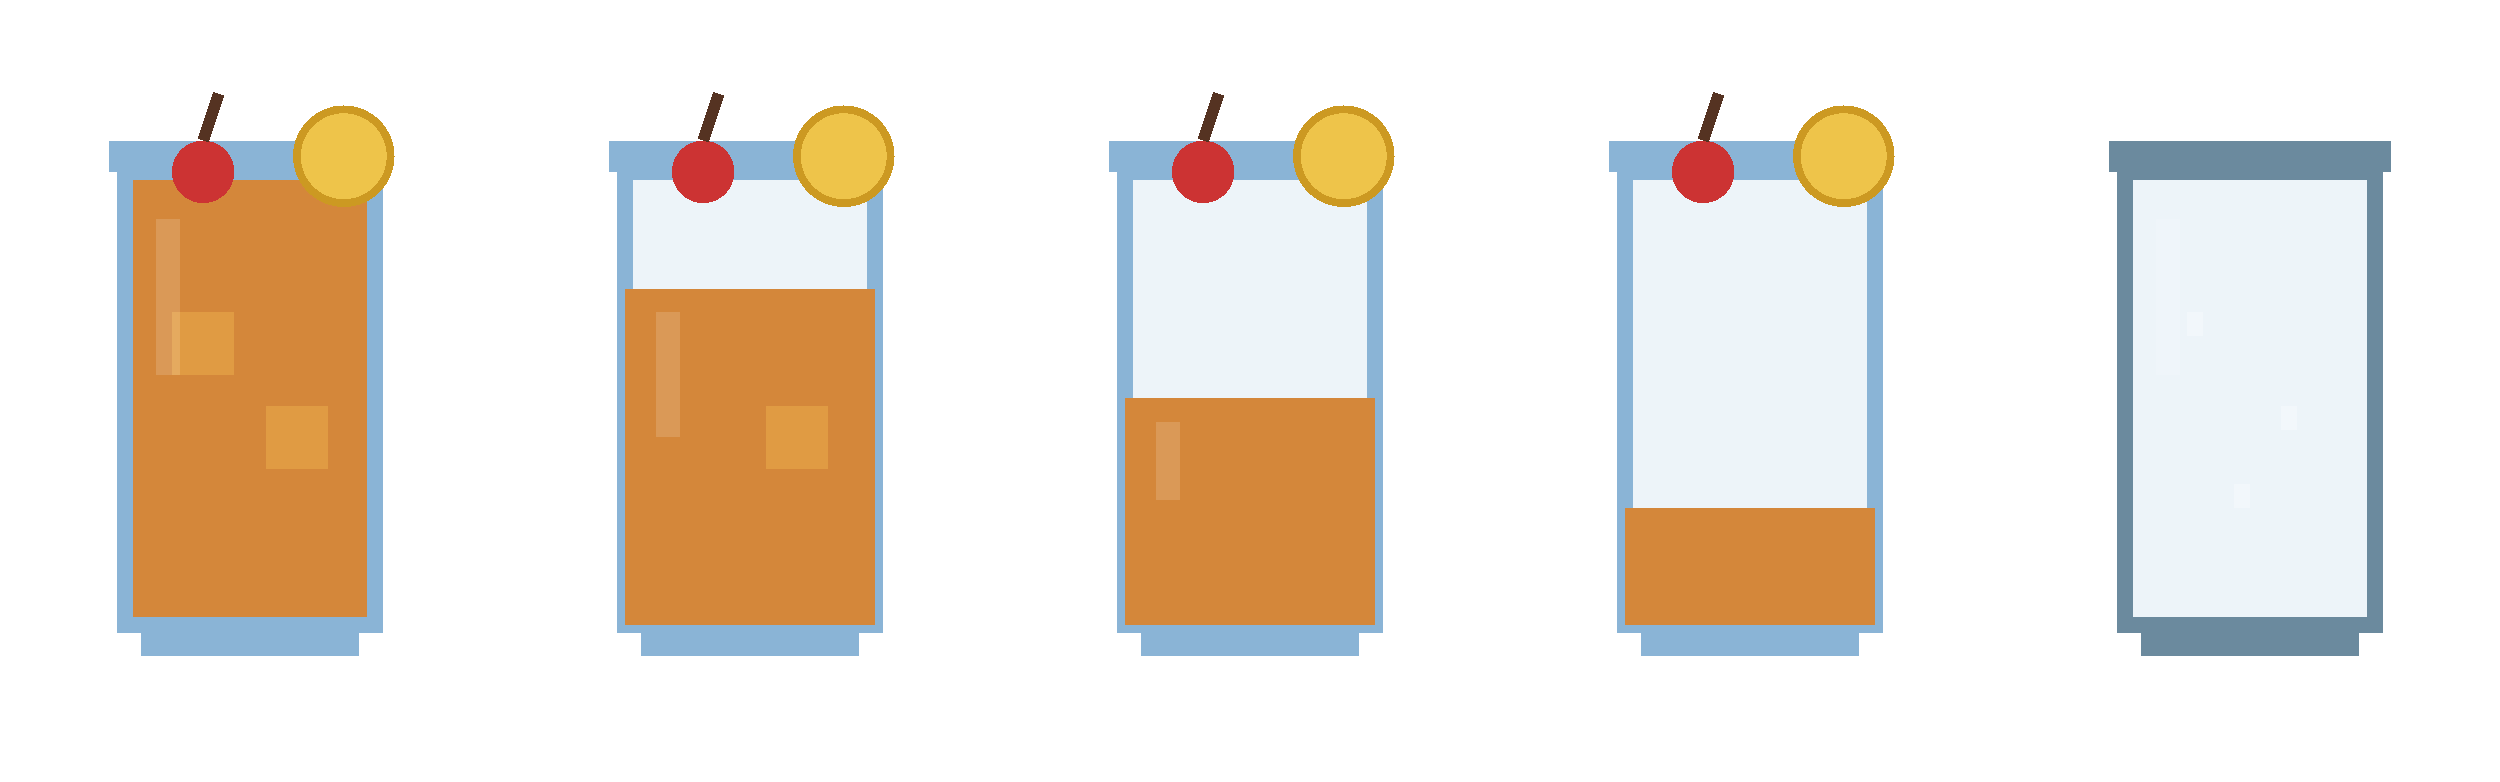
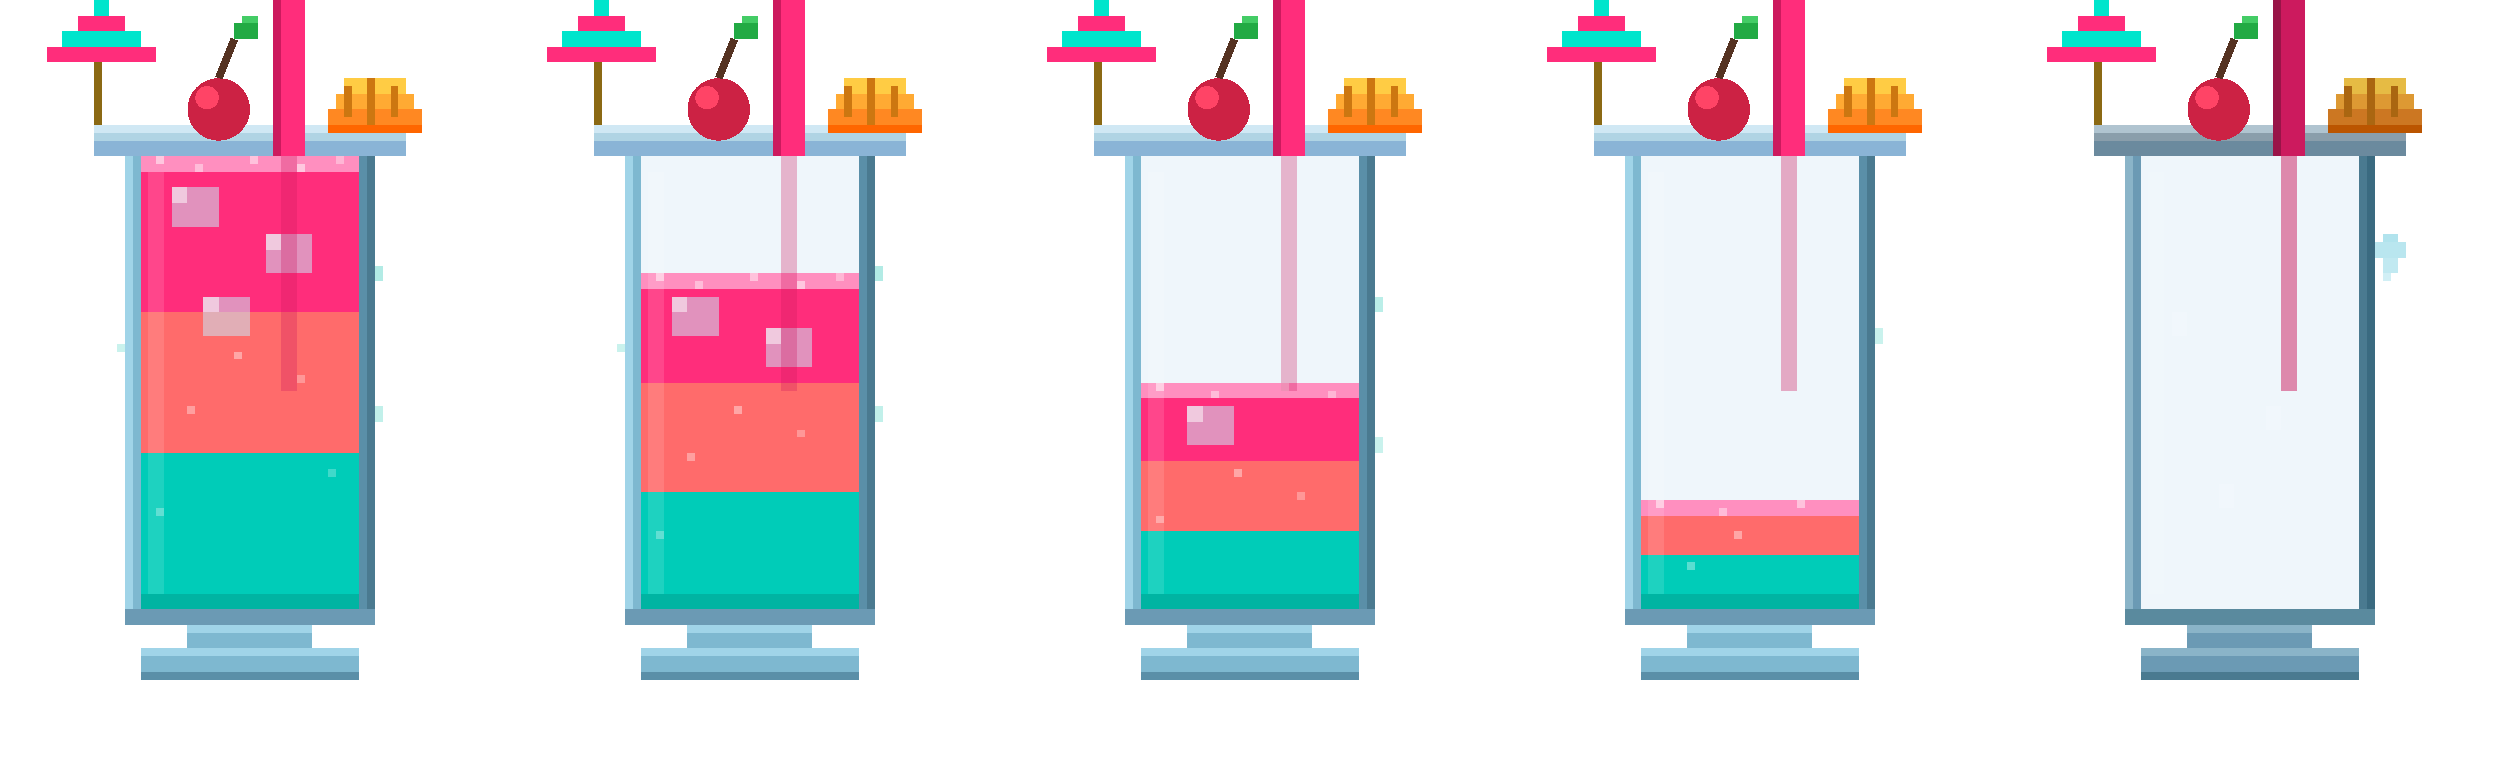
<svg xmlns="http://www.w3.org/2000/svg" viewBox="0 0 320 100" shape-rendering="crispEdges">
-   <rect x="16" y="22" width="32" height="58" fill="#d4873a" stroke="#8ab4d6" stroke-width="2" />
-   <rect x="14" y="18" width="36" height="4" fill="#8ab4d6" />
-   <rect x="18" y="80" width="28" height="4" fill="#8ab4d6" />
-   <rect x="22" y="40" width="8" height="8" fill="#e8a94a" opacity="0.6" />
-   <rect x="34" y="52" width="8" height="8" fill="#e8a94a" opacity="0.6" />
-   <circle cx="26" cy="22" r="4" fill="#cc3333" />
-   <line x1="26" y1="18" x2="28" y2="12" stroke="#553322" stroke-width="1.5" />
-   <circle cx="44" cy="20" r="6" fill="#eec44a" stroke="#cc9922" stroke-width="1" />
-   <rect x="20" y="28" width="3" height="20" fill="rgba(255,255,255,0.15)" />
-   <rect x="80" y="22" width="32" height="58" fill="rgba(138,180,214,0.15)" stroke="#8ab4d6" stroke-width="2" />
-   <rect x="80" y="37" width="32" height="43" fill="#d4873a" />
-   <rect x="78" y="18" width="36" height="4" fill="#8ab4d6" />
-   <rect x="82" y="80" width="28" height="4" fill="#8ab4d6" />
-   <rect x="98" y="52" width="8" height="8" fill="#e8a94a" opacity="0.6" />
-   <circle cx="90" cy="22" r="4" fill="#cc3333" />
-   <line x1="90" y1="18" x2="92" y2="12" stroke="#553322" stroke-width="1.5" />
-   <circle cx="108" cy="20" r="6" fill="#eec44a" stroke="#cc9922" stroke-width="1" />
-   <rect x="84" y="40" width="3" height="16" fill="rgba(255,255,255,0.15)" />
-   <rect x="144" y="22" width="32" height="58" fill="rgba(138,180,214,0.15)" stroke="#8ab4d6" stroke-width="2" />
-   <rect x="144" y="51" width="32" height="29" fill="#d4873a" />
-   <rect x="142" y="18" width="36" height="4" fill="#8ab4d6" />
-   <rect x="146" y="80" width="28" height="4" fill="#8ab4d6" />
-   <circle cx="154" cy="22" r="4" fill="#cc3333" />
-   <line x1="154" y1="18" x2="156" y2="12" stroke="#553322" stroke-width="1.5" />
-   <circle cx="172" cy="20" r="6" fill="#eec44a" stroke="#cc9922" stroke-width="1" />
-   <rect x="148" y="54" width="3" height="10" fill="rgba(255,255,255,0.15)" />
-   <rect x="208" y="22" width="32" height="58" fill="rgba(138,180,214,0.15)" stroke="#8ab4d6" stroke-width="2" />
-   <rect x="208" y="65" width="32" height="15" fill="#d4873a" />
-   <rect x="206" y="18" width="36" height="4" fill="#8ab4d6" />
-   <rect x="210" y="80" width="28" height="4" fill="#8ab4d6" />
-   <circle cx="218" cy="22" r="4" fill="#cc3333" />
-   <line x1="218" y1="18" x2="220" y2="12" stroke="#553322" stroke-width="1.5" />
-   <circle cx="236" cy="20" r="6" fill="#eec44a" stroke="#cc9922" stroke-width="1" />
-   <rect x="272" y="22" width="32" height="58" fill="rgba(138,180,214,0.15)" stroke="#6b8a9e" stroke-width="2" />
-   <rect x="270" y="18" width="36" height="4" fill="#6b8a9e" />
-   <rect x="274" y="80" width="28" height="4" fill="#6b8a9e" />
-   <rect x="280" y="40" width="2" height="3" fill="rgba(255,255,255,0.3)" />
-   <rect x="292" y="52" width="2" height="3" fill="rgba(255,255,255,0.3)" />
-   <rect x="286" y="62" width="2" height="3" fill="rgba(255,255,255,0.3)" />
-   <rect x="276" y="28" width="3" height="20" fill="rgba(255,255,255,0.1)" />
+   <rect x="18" y="83" width="28" height="4" fill="#7eb8d0" />
+   <rect x="18" y="83" width="28" height="1" fill="#a0d4e8" />
+   <rect x="18" y="86" width="28" height="1" fill="#5a8fa8" />
+   <rect x="24" y="80" width="16" height="3" fill="#7eb8d0" />
+   <rect x="24" y="80" width="16" height="1" fill="#a0d4e8" />
+   <rect x="16" y="78" width="32" height="2" fill="#6b9ab4" />
+   <rect x="18" y="20" width="28" height="20" fill="#ff2d7b" />
+   <rect x="18" y="40" width="28" height="18" fill="#ff6b6b" />
+   <rect x="18" y="58" width="28" height="20" fill="#00ccb8" />
+   <rect x="18" y="20" width="28" height="2" fill="#ff8fbf" />
+   <rect x="20" y="20" width="1" height="1" fill="rgba(255,255,255,0.5)" />
+   <rect x="25" y="21" width="1" height="1" fill="rgba(255,255,255,0.4)" />
+   <rect x="32" y="20" width="1" height="1" fill="rgba(255,255,255,0.45)" />
+   <rect x="38" y="21" width="1" height="1" fill="rgba(255,255,255,0.5)" />
+   <rect x="43" y="20" width="1" height="1" fill="rgba(255,255,255,0.35)" />
+   <rect x="18" y="76" width="28" height="2" fill="rgba(0,0,0,0.12)" />
+   <rect x="22" y="24" width="6" height="5" fill="rgba(200,230,244,0.55)" />
+   <rect x="22" y="24" width="2" height="2" fill="rgba(255,255,255,0.5)" />
+   <rect x="34" y="30" width="6" height="5" fill="rgba(200,230,244,0.55)" />
+   <rect x="34" y="30" width="2" height="2" fill="rgba(255,255,255,0.5)" />
+   <rect x="26" y="38" width="6" height="5" fill="rgba(200,230,244,0.55)" />
+   <rect x="26" y="38" width="2" height="2" fill="rgba(255,255,255,0.5)" />
+   <rect x="30" y="45" width="1" height="1" fill="rgba(255,255,255,0.4)" />
+   <rect x="24" y="52" width="1" height="1" fill="rgba(255,255,255,0.35)" />
+   <rect x="38" y="48" width="1" height="1" fill="rgba(255,255,255,0.3)" />
+   <rect x="42" y="60" width="1" height="1" fill="rgba(255,255,255,0.25)" />
+   <rect x="20" y="65" width="1" height="1" fill="rgba(255,255,255,0.3)" />
+   <rect x="19" y="22" width="2" height="54" fill="rgba(255,255,255,0.12)" />
+   <rect x="36" y="20" width="2" height="30" fill="rgba(204,26,94,0.3)" />
+   <rect x="16" y="20" width="2" height="58" fill="#7eb8d0" />
+   <rect x="16" y="20" width="1" height="58" fill="#a0d4e8" />
+   <rect x="46" y="20" width="2" height="58" fill="#5a8fa8" />
+   <rect x="47" y="20" width="1" height="58" fill="#4a7a90" />
+   <rect x="48" y="34" width="1" height="2" fill="rgba(102,217,204,0.5)" />
+   <rect x="48" y="52" width="1" height="2" fill="rgba(102,217,204,0.4)" />
+   <rect x="15" y="44" width="1" height="1" fill="rgba(102,217,204,0.35)" />
+   <rect x="12" y="16" width="40" height="1" fill="#d0e8f4" />
+   <rect x="12" y="17" width="40" height="1" fill="#b0d4e4" />
+   <rect x="12" y="18" width="40" height="2" fill="#8ab4d6" />
+   <rect x="36" y="0" width="3" height="20" fill="#ff2d7b" />
+   <rect x="35" y="0" width="1" height="20" fill="#cc1a5e" />
+   <circle cx="28" cy="14" r="4" fill="#cc2244" />
+   <circle cx="26.5" cy="12.5" r="1.5" fill="#ff4466" />
+   <line x1="28" y1="10" x2="30" y2="5" stroke="#553322" stroke-width="1" />
+   <rect x="30" y="3" width="3" height="2" fill="#22aa44" />
+   <rect x="31" y="2" width="2" height="1" fill="#44cc66" />
+   <rect x="44" y="10" width="8" height="2" fill="#ffcc44" />
+   <rect x="43" y="12" width="10" height="2" fill="#ffaa33" />
+   <rect x="42" y="14" width="12" height="2" fill="#ff8822" />
+   <rect x="42" y="16" width="12" height="1" fill="#ff6600" />
+   <rect x="47" y="10" width="1" height="6" fill="#cc7711" />
+   <rect x="50" y="11" width="1" height="4" fill="#cc7711" />
+   <rect x="44" y="11" width="1" height="4" fill="#cc7711" />
+   <rect x="6" y="6" width="14" height="2" fill="#ff2d7b" />
+   <rect x="8" y="4" width="10" height="2" fill="#00e5cc" />
+   <rect x="10" y="2" width="6" height="2" fill="#ff2d7b" />
+   <rect x="12" y="0" width="2" height="2" fill="#00e5cc" />
+   <rect x="12" y="8" width="1" height="8" fill="#8b6914" />
+   <rect x="8" y="24" width="1" height="3" fill="rgba(255,255,255,0.8)" />
+   <rect x="7" y="25" width="3" height="1" fill="rgba(255,255,255,0.8)" />
+   <rect x="82" y="83" width="28" height="4" fill="#7eb8d0" />
+   <rect x="82" y="83" width="28" height="1" fill="#a0d4e8" />
+   <rect x="82" y="86" width="28" height="1" fill="#5a8fa8" />
+   <rect x="88" y="80" width="16" height="3" fill="#7eb8d0" />
+   <rect x="88" y="80" width="16" height="1" fill="#a0d4e8" />
+   <rect x="80" y="78" width="32" height="2" fill="#6b9ab4" />
+   <rect x="82" y="20" width="28" height="15" fill="rgba(120,180,220,0.12)" />
+   <rect x="82" y="35" width="28" height="14" fill="#ff2d7b" />
+   <rect x="82" y="49" width="28" height="14" fill="#ff6b6b" />
+   <rect x="82" y="63" width="28" height="15" fill="#00ccb8" />
+   <rect x="82" y="35" width="28" height="2" fill="#ff8fbf" />
+   <rect x="84" y="35" width="1" height="1" fill="rgba(255,255,255,0.5)" />
+   <rect x="89" y="36" width="1" height="1" fill="rgba(255,255,255,0.4)" />
+   <rect x="96" y="35" width="1" height="1" fill="rgba(255,255,255,0.45)" />
+   <rect x="102" y="36" width="1" height="1" fill="rgba(255,255,255,0.5)" />
+   <rect x="107" y="35" width="1" height="1" fill="rgba(255,255,255,0.35)" />
+   <rect x="82" y="76" width="28" height="2" fill="rgba(0,0,0,0.12)" />
+   <rect x="86" y="38" width="6" height="5" fill="rgba(200,230,244,0.55)" />
+   <rect x="86" y="38" width="2" height="2" fill="rgba(255,255,255,0.5)" />
+   <rect x="98" y="42" width="6" height="5" fill="rgba(200,230,244,0.55)" />
+   <rect x="98" y="42" width="2" height="2" fill="rgba(255,255,255,0.5)" />
+   <rect x="94" y="52" width="1" height="1" fill="rgba(255,255,255,0.4)" />
+   <rect x="88" y="58" width="1" height="1" fill="rgba(255,255,255,0.35)" />
+   <rect x="102" y="55" width="1" height="1" fill="rgba(255,255,255,0.3)" />
+   <rect x="84" y="68" width="1" height="1" fill="rgba(255,255,255,0.3)" />
+   <rect x="83" y="22" width="2" height="54" fill="rgba(255,255,255,0.12)" />
+   <rect x="100" y="20" width="2" height="30" fill="rgba(204,26,94,0.3)" />
+   <rect x="80" y="20" width="2" height="58" fill="#7eb8d0" />
+   <rect x="80" y="20" width="1" height="58" fill="#a0d4e8" />
+   <rect x="110" y="20" width="2" height="58" fill="#5a8fa8" />
+   <rect x="111" y="20" width="1" height="58" fill="#4a7a90" />
+   <rect x="112" y="34" width="1" height="2" fill="rgba(102,217,204,0.5)" />
+   <rect x="112" y="52" width="1" height="2" fill="rgba(102,217,204,0.4)" />
+   <rect x="79" y="44" width="1" height="1" fill="rgba(102,217,204,0.35)" />
+   <rect x="76" y="16" width="40" height="1" fill="#d0e8f4" />
+   <rect x="76" y="17" width="40" height="1" fill="#b0d4e4" />
+   <rect x="76" y="18" width="40" height="2" fill="#8ab4d6" />
+   <rect x="100" y="0" width="3" height="20" fill="#ff2d7b" />
+   <rect x="99" y="0" width="1" height="20" fill="#cc1a5e" />
+   <circle cx="92" cy="14" r="4" fill="#cc2244" />
+   <circle cx="90.5" cy="12.5" r="1.5" fill="#ff4466" />
+   <line x1="92" y1="10" x2="94" y2="5" stroke="#553322" stroke-width="1" />
+   <rect x="94" y="3" width="3" height="2" fill="#22aa44" />
+   <rect x="95" y="2" width="2" height="1" fill="#44cc66" />
+   <rect x="108" y="10" width="8" height="2" fill="#ffcc44" />
+   <rect x="107" y="12" width="10" height="2" fill="#ffaa33" />
+   <rect x="106" y="14" width="12" height="2" fill="#ff8822" />
+   <rect x="106" y="16" width="12" height="1" fill="#ff6600" />
+   <rect x="111" y="10" width="1" height="6" fill="#cc7711" />
+   <rect x="114" y="11" width="1" height="4" fill="#cc7711" />
+   <rect x="108" y="11" width="1" height="4" fill="#cc7711" />
+   <rect x="70" y="6" width="14" height="2" fill="#ff2d7b" />
+   <rect x="72" y="4" width="10" height="2" fill="#00e5cc" />
+   <rect x="74" y="2" width="6" height="2" fill="#ff2d7b" />
+   <rect x="76" y="0" width="2" height="2" fill="#00e5cc" />
+   <rect x="76" y="8" width="1" height="8" fill="#8b6914" />
+   <rect x="72" y="24" width="1" height="3" fill="rgba(255,255,255,0.6)" />
+   <rect x="71" y="25" width="3" height="1" fill="rgba(255,255,255,0.6)" />
+   <rect x="146" y="83" width="28" height="4" fill="#7eb8d0" />
+   <rect x="146" y="83" width="28" height="1" fill="#a0d4e8" />
+   <rect x="146" y="86" width="28" height="1" fill="#5a8fa8" />
+   <rect x="152" y="80" width="16" height="3" fill="#7eb8d0" />
+   <rect x="152" y="80" width="16" height="1" fill="#a0d4e8" />
+   <rect x="144" y="78" width="32" height="2" fill="#6b9ab4" />
+   <rect x="146" y="20" width="28" height="29" fill="rgba(120,180,220,0.12)" />
+   <rect x="146" y="49" width="28" height="10" fill="#ff2d7b" />
+   <rect x="146" y="59" width="28" height="9" fill="#ff6b6b" />
+   <rect x="146" y="68" width="28" height="10" fill="#00ccb8" />
+   <rect x="146" y="49" width="28" height="2" fill="#ff8fbf" />
+   <rect x="148" y="49" width="1" height="1" fill="rgba(255,255,255,0.5)" />
+   <rect x="155" y="50" width="1" height="1" fill="rgba(255,255,255,0.4)" />
+   <rect x="164" y="49" width="1" height="1" fill="rgba(255,255,255,0.45)" />
+   <rect x="170" y="50" width="1" height="1" fill="rgba(255,255,255,0.35)" />
+   <rect x="146" y="76" width="28" height="2" fill="rgba(0,0,0,0.12)" />
+   <rect x="152" y="52" width="6" height="5" fill="rgba(200,230,244,0.55)" />
+   <rect x="152" y="52" width="2" height="2" fill="rgba(255,255,255,0.5)" />
+   <rect x="158" y="60" width="1" height="1" fill="rgba(255,255,255,0.4)" />
+   <rect x="148" y="66" width="1" height="1" fill="rgba(255,255,255,0.35)" />
+   <rect x="166" y="63" width="1" height="1" fill="rgba(255,255,255,0.3)" />
+   <rect x="147" y="22" width="2" height="54" fill="rgba(255,255,255,0.12)" />
+   <rect x="164" y="20" width="2" height="30" fill="rgba(204,26,94,0.3)" />
+   <rect x="144" y="20" width="2" height="58" fill="#7eb8d0" />
+   <rect x="144" y="20" width="1" height="58" fill="#a0d4e8" />
+   <rect x="174" y="20" width="2" height="58" fill="#5a8fa8" />
+   <rect x="175" y="20" width="1" height="58" fill="#4a7a90" />
+   <rect x="176" y="38" width="1" height="2" fill="rgba(102,217,204,0.45)" />
+   <rect x="176" y="56" width="1" height="2" fill="rgba(102,217,204,0.35)" />
+   <rect x="140" y="16" width="40" height="1" fill="#d0e8f4" />
+   <rect x="140" y="17" width="40" height="1" fill="#b0d4e4" />
+   <rect x="140" y="18" width="40" height="2" fill="#8ab4d6" />
+   <rect x="164" y="0" width="3" height="20" fill="#ff2d7b" />
+   <rect x="163" y="0" width="1" height="20" fill="#cc1a5e" />
+   <circle cx="156" cy="14" r="4" fill="#cc2244" />
+   <circle cx="154.5" cy="12.5" r="1.5" fill="#ff4466" />
+   <line x1="156" y1="10" x2="158" y2="5" stroke="#553322" stroke-width="1" />
+   <rect x="158" y="3" width="3" height="2" fill="#22aa44" />
+   <rect x="159" y="2" width="2" height="1" fill="#44cc66" />
+   <rect x="172" y="10" width="8" height="2" fill="#ffcc44" />
+   <rect x="171" y="12" width="10" height="2" fill="#ffaa33" />
+   <rect x="170" y="14" width="12" height="2" fill="#ff8822" />
+   <rect x="170" y="16" width="12" height="1" fill="#ff6600" />
+   <rect x="175" y="10" width="1" height="6" fill="#cc7711" />
+   <rect x="178" y="11" width="1" height="4" fill="#cc7711" />
+   <rect x="172" y="11" width="1" height="4" fill="#cc7711" />
+   <rect x="134" y="6" width="14" height="2" fill="#ff2d7b" />
+   <rect x="136" y="4" width="10" height="2" fill="#00e5cc" />
+   <rect x="138" y="2" width="6" height="2" fill="#ff2d7b" />
+   <rect x="140" y="0" width="2" height="2" fill="#00e5cc" />
+   <rect x="140" y="8" width="1" height="8" fill="#8b6914" />
+   <rect x="136" y="24" width="1" height="3" fill="rgba(255,255,255,0.4)" />
+   <rect x="135" y="25" width="3" height="1" fill="rgba(255,255,255,0.4)" />
+   <rect x="210" y="83" width="28" height="4" fill="#7eb8d0" />
+   <rect x="210" y="83" width="28" height="1" fill="#a0d4e8" />
+   <rect x="210" y="86" width="28" height="1" fill="#5a8fa8" />
+   <rect x="216" y="80" width="16" height="3" fill="#7eb8d0" />
+   <rect x="216" y="80" width="16" height="1" fill="#a0d4e8" />
+   <rect x="208" y="78" width="32" height="2" fill="#6b9ab4" />
+   <rect x="210" y="20" width="28" height="44" fill="rgba(120,180,220,0.12)" />
+   <rect x="210" y="64" width="28" height="7" fill="#ff6b6b" />
+   <rect x="210" y="71" width="28" height="7" fill="#00ccb8" />
+   <rect x="210" y="64" width="28" height="2" fill="#ff8fbf" />
+   <rect x="212" y="64" width="1" height="1" fill="rgba(255,255,255,0.5)" />
+   <rect x="220" y="65" width="1" height="1" fill="rgba(255,255,255,0.4)" />
+   <rect x="230" y="64" width="1" height="1" fill="rgba(255,255,255,0.45)" />
+   <rect x="210" y="76" width="28" height="2" fill="rgba(0,0,0,0.12)" />
+   <rect x="222" y="68" width="1" height="1" fill="rgba(255,255,255,0.4)" />
+   <rect x="216" y="72" width="1" height="1" fill="rgba(255,255,255,0.35)" />
+   <rect x="211" y="22" width="2" height="54" fill="rgba(255,255,255,0.12)" />
+   <rect x="228" y="20" width="2" height="30" fill="rgba(204,26,94,0.35)" />
+   <rect x="208" y="20" width="2" height="58" fill="#7eb8d0" />
+   <rect x="208" y="20" width="1" height="58" fill="#a0d4e8" />
+   <rect x="238" y="20" width="2" height="58" fill="#5a8fa8" />
+   <rect x="239" y="20" width="1" height="58" fill="#4a7a90" />
+   <rect x="240" y="42" width="1" height="2" fill="rgba(102,217,204,0.35)" />
+   <rect x="204" y="16" width="40" height="1" fill="#d0e8f4" />
+   <rect x="204" y="17" width="40" height="1" fill="#b0d4e4" />
+   <rect x="204" y="18" width="40" height="2" fill="#8ab4d6" />
+   <rect x="228" y="0" width="3" height="20" fill="#ff2d7b" />
+   <rect x="227" y="0" width="1" height="20" fill="#cc1a5e" />
+   <circle cx="220" cy="14" r="4" fill="#cc2244" />
+   <circle cx="218.5" cy="12.5" r="1.5" fill="#ff4466" />
+   <line x1="220" y1="10" x2="222" y2="5" stroke="#553322" stroke-width="1" />
+   <rect x="222" y="3" width="3" height="2" fill="#22aa44" />
+   <rect x="223" y="2" width="2" height="1" fill="#44cc66" />
+   <rect x="236" y="10" width="8" height="2" fill="#ffcc44" />
+   <rect x="235" y="12" width="10" height="2" fill="#ffaa33" />
+   <rect x="234" y="14" width="12" height="2" fill="#ff8822" />
+   <rect x="234" y="16" width="12" height="1" fill="#ff6600" />
+   <rect x="239" y="10" width="1" height="6" fill="#cc7711" />
+   <rect x="242" y="11" width="1" height="4" fill="#cc7711" />
+   <rect x="236" y="11" width="1" height="4" fill="#cc7711" />
+   <rect x="198" y="6" width="14" height="2" fill="#ff2d7b" />
+   <rect x="200" y="4" width="10" height="2" fill="#00e5cc" />
+   <rect x="202" y="2" width="6" height="2" fill="#ff2d7b" />
+   <rect x="204" y="0" width="2" height="2" fill="#00e5cc" />
+   <rect x="204" y="8" width="1" height="8" fill="#8b6914" />
+   <rect x="200" y="24" width="1" height="3" fill="rgba(255,255,255,0.2)" />
+   <rect x="199" y="25" width="3" height="1" fill="rgba(255,255,255,0.2)" />
+   <rect x="274" y="83" width="28" height="4" fill="#6b9ab4" />
+   <rect x="274" y="83" width="28" height="1" fill="#8ab4c8" />
+   <rect x="274" y="86" width="28" height="1" fill="#4a7a90" />
+   <rect x="280" y="80" width="16" height="3" fill="#6b9ab4" />
+   <rect x="280" y="80" width="16" height="1" fill="#8ab4c8" />
+   <rect x="272" y="78" width="32" height="2" fill="#5a8a9e" />
+   <rect x="274" y="20" width="28" height="58" fill="rgba(120,180,220,0.12)" />
+   <rect x="278" y="40" width="2" height="3" fill="rgba(255,255,255,0.15)" />
+   <rect x="290" y="52" width="2" height="3" fill="rgba(255,255,255,0.15)" />
+   <rect x="284" y="62" width="2" height="3" fill="rgba(255,255,255,0.15)" />
+   <rect x="275" y="22" width="2" height="54" fill="rgba(255,255,255,0.08)" />
+   <rect x="292" y="20" width="2" height="30" fill="rgba(204,26,94,0.5)" />
+   <rect x="272" y="20" width="2" height="58" fill="#6b9ab4" />
+   <rect x="272" y="20" width="1" height="58" fill="#8ab4c8" />
+   <rect x="302" y="20" width="2" height="58" fill="#4a7a90" />
+   <rect x="303" y="20" width="1" height="58" fill="#3a6a80" />
+   <rect x="305" y="30" width="2" height="1" fill="rgba(100,200,220,0.5)" />
+   <rect x="304" y="31" width="4" height="2" fill="rgba(100,200,220,0.45)" />
+   <rect x="305" y="33" width="2" height="2" fill="rgba(100,200,220,0.4)" />
+   <rect x="305" y="35" width="1" height="1" fill="rgba(100,200,220,0.3)" />
+   <rect x="268" y="16" width="40" height="1" fill="#b0c4d0" />
+   <rect x="268" y="17" width="40" height="1" fill="#8a9eab" />
+   <rect x="268" y="18" width="40" height="2" fill="#6b8a9e" />
+   <rect x="292" y="0" width="3" height="20" fill="#cc1a5e" />
+   <rect x="291" y="0" width="1" height="20" fill="#991448" />
+   <circle cx="284" cy="14" r="4" fill="#cc2244" />
+   <circle cx="282.5" cy="12.5" r="1.5" fill="#ff4466" />
+   <line x1="284" y1="10" x2="286" y2="5" stroke="#553322" stroke-width="1" />
+   <rect x="286" y="3" width="3" height="2" fill="#22aa44" />
+   <rect x="287" y="2" width="2" height="1" fill="#44cc66" />
+   <rect x="300" y="10" width="8" height="2" fill="#e6bb44" />
+   <rect x="299" y="12" width="10" height="2" fill="#dd9933" />
+   <rect x="298" y="14" width="12" height="2" fill="#cc7722" />
+   <rect x="298" y="16" width="12" height="1" fill="#bb5500" />
+   <rect x="303" y="10" width="1" height="6" fill="#aa6611" />
+   <rect x="306" y="11" width="1" height="4" fill="#aa6611" />
+   <rect x="300" y="11" width="1" height="4" fill="#aa6611" />
+   <rect x="262" y="6" width="14" height="2" fill="#ff2d7b" />
+   <rect x="264" y="4" width="10" height="2" fill="#00e5cc" />
+   <rect x="266" y="2" width="6" height="2" fill="#ff2d7b" />
+   <rect x="268" y="0" width="2" height="2" fill="#00e5cc" />
+   <rect x="268" y="8" width="1" height="8" fill="#8b6914" />
</svg>
